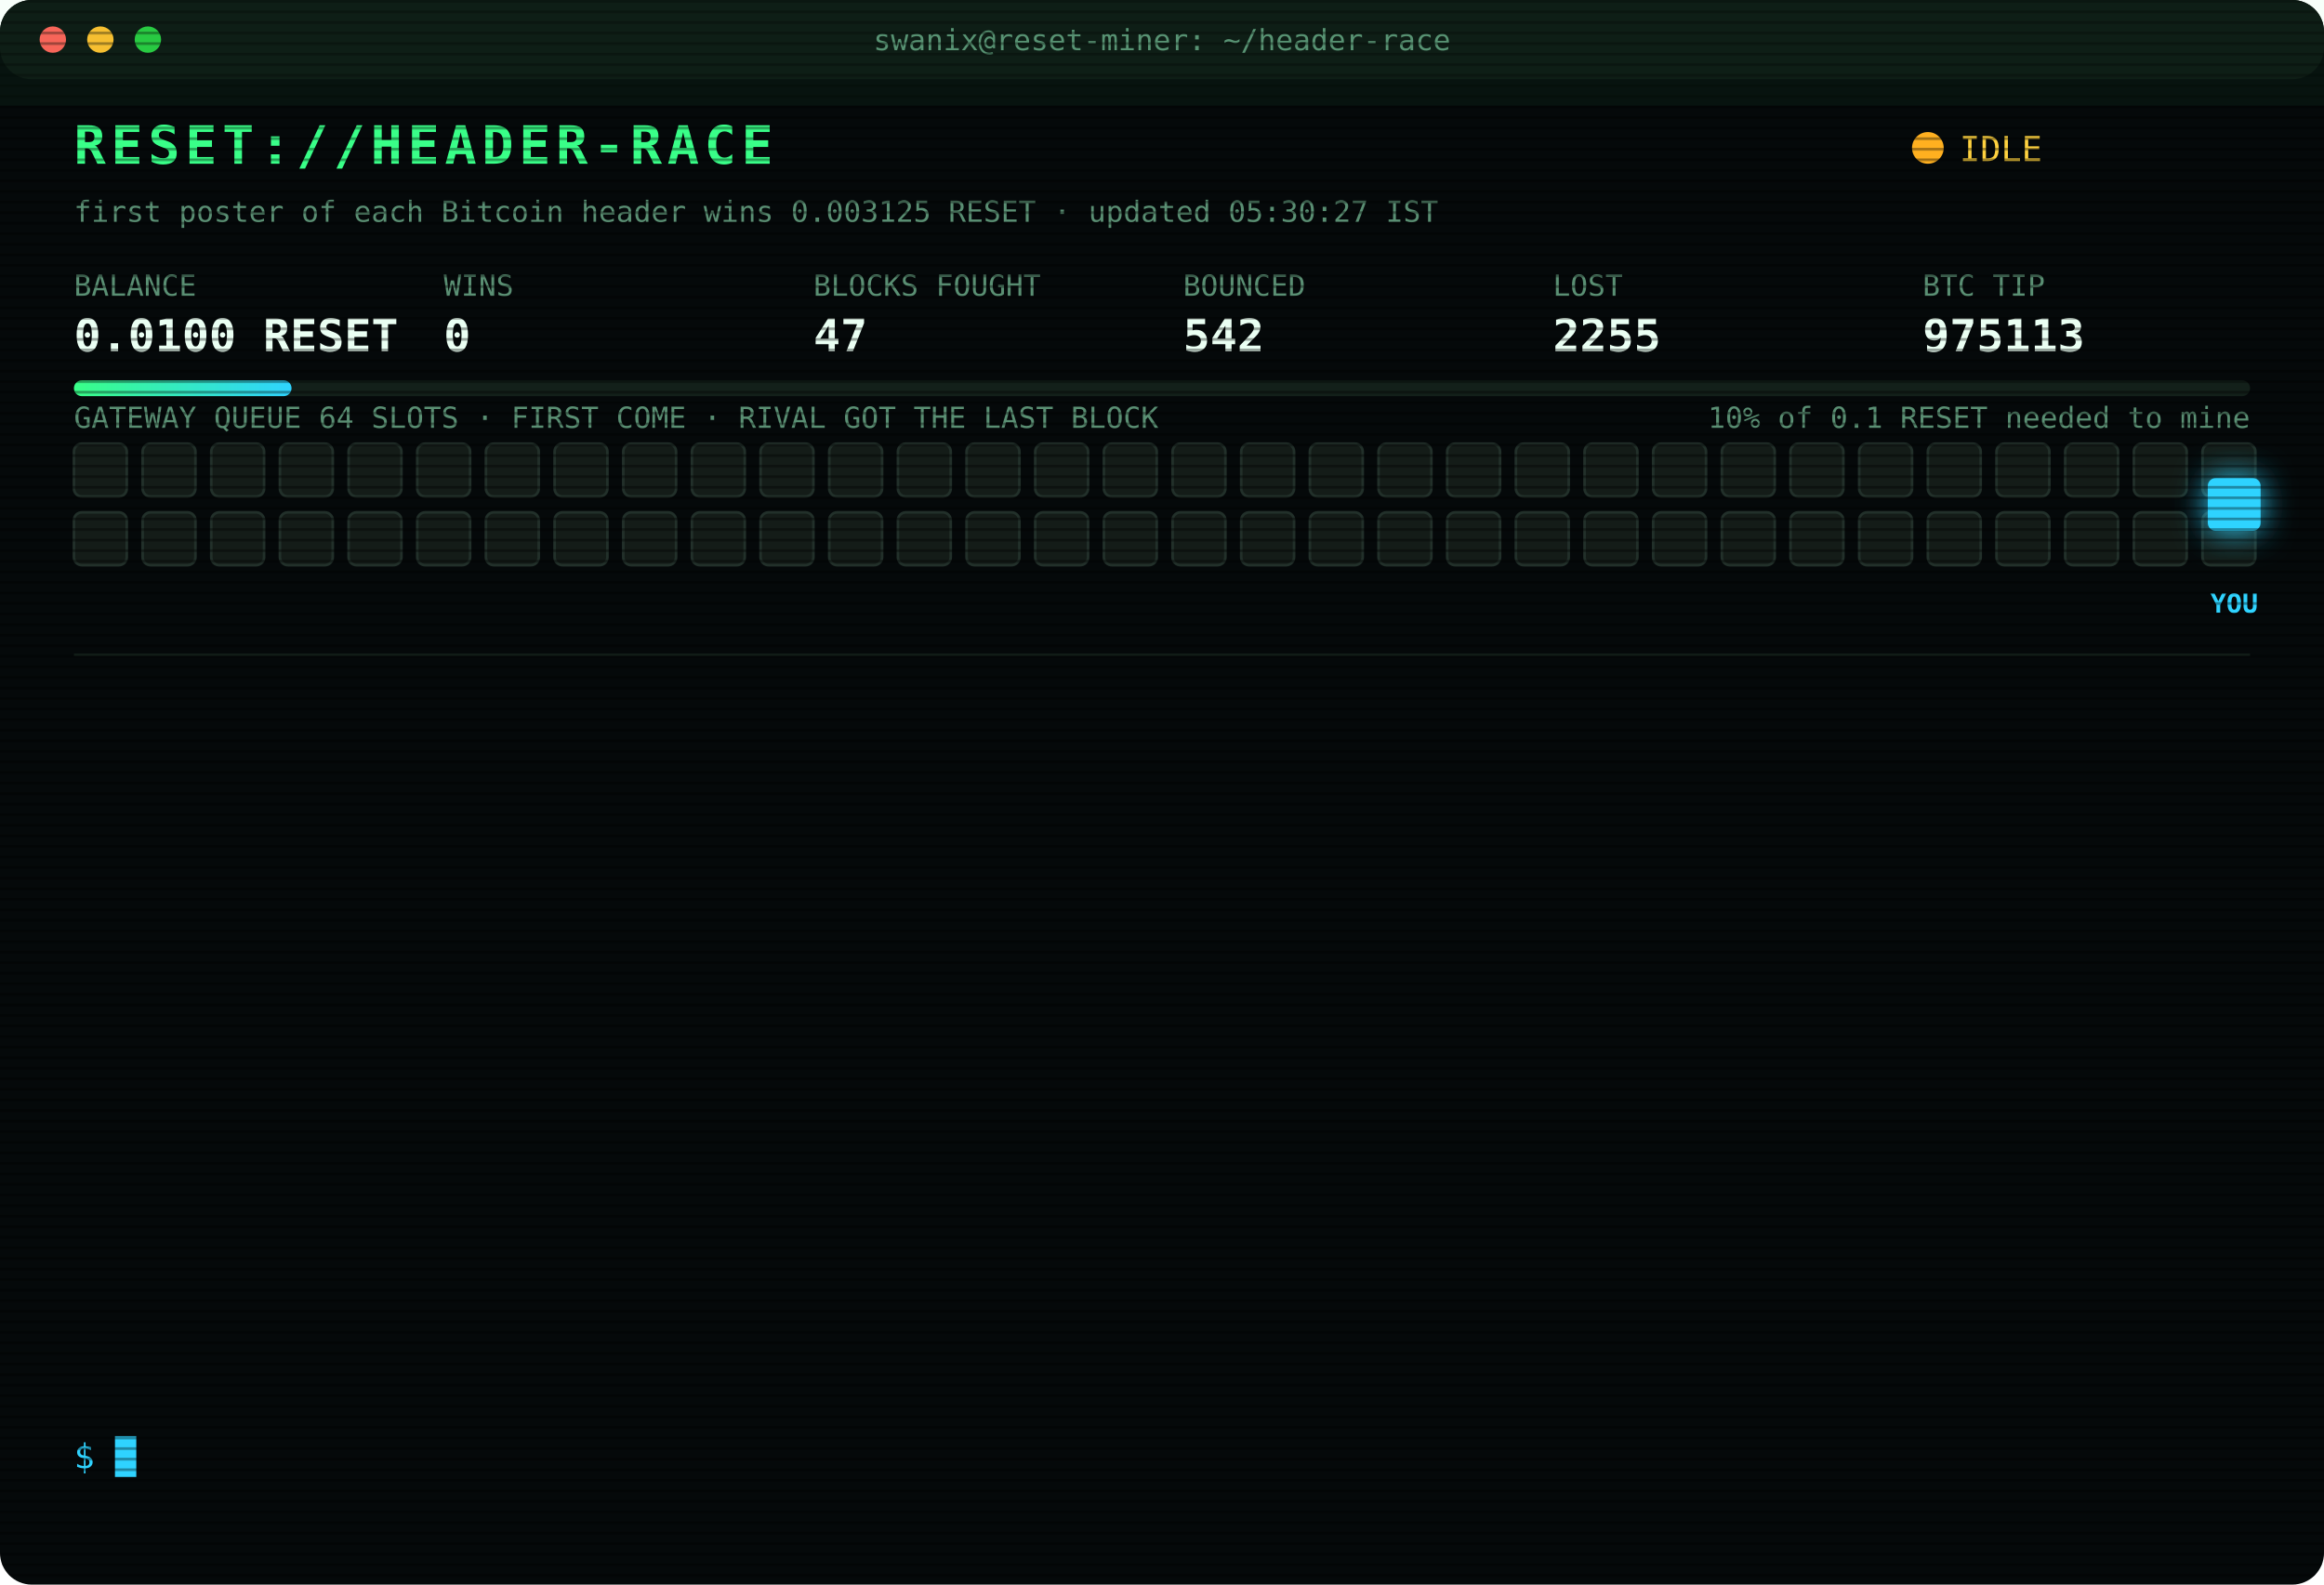
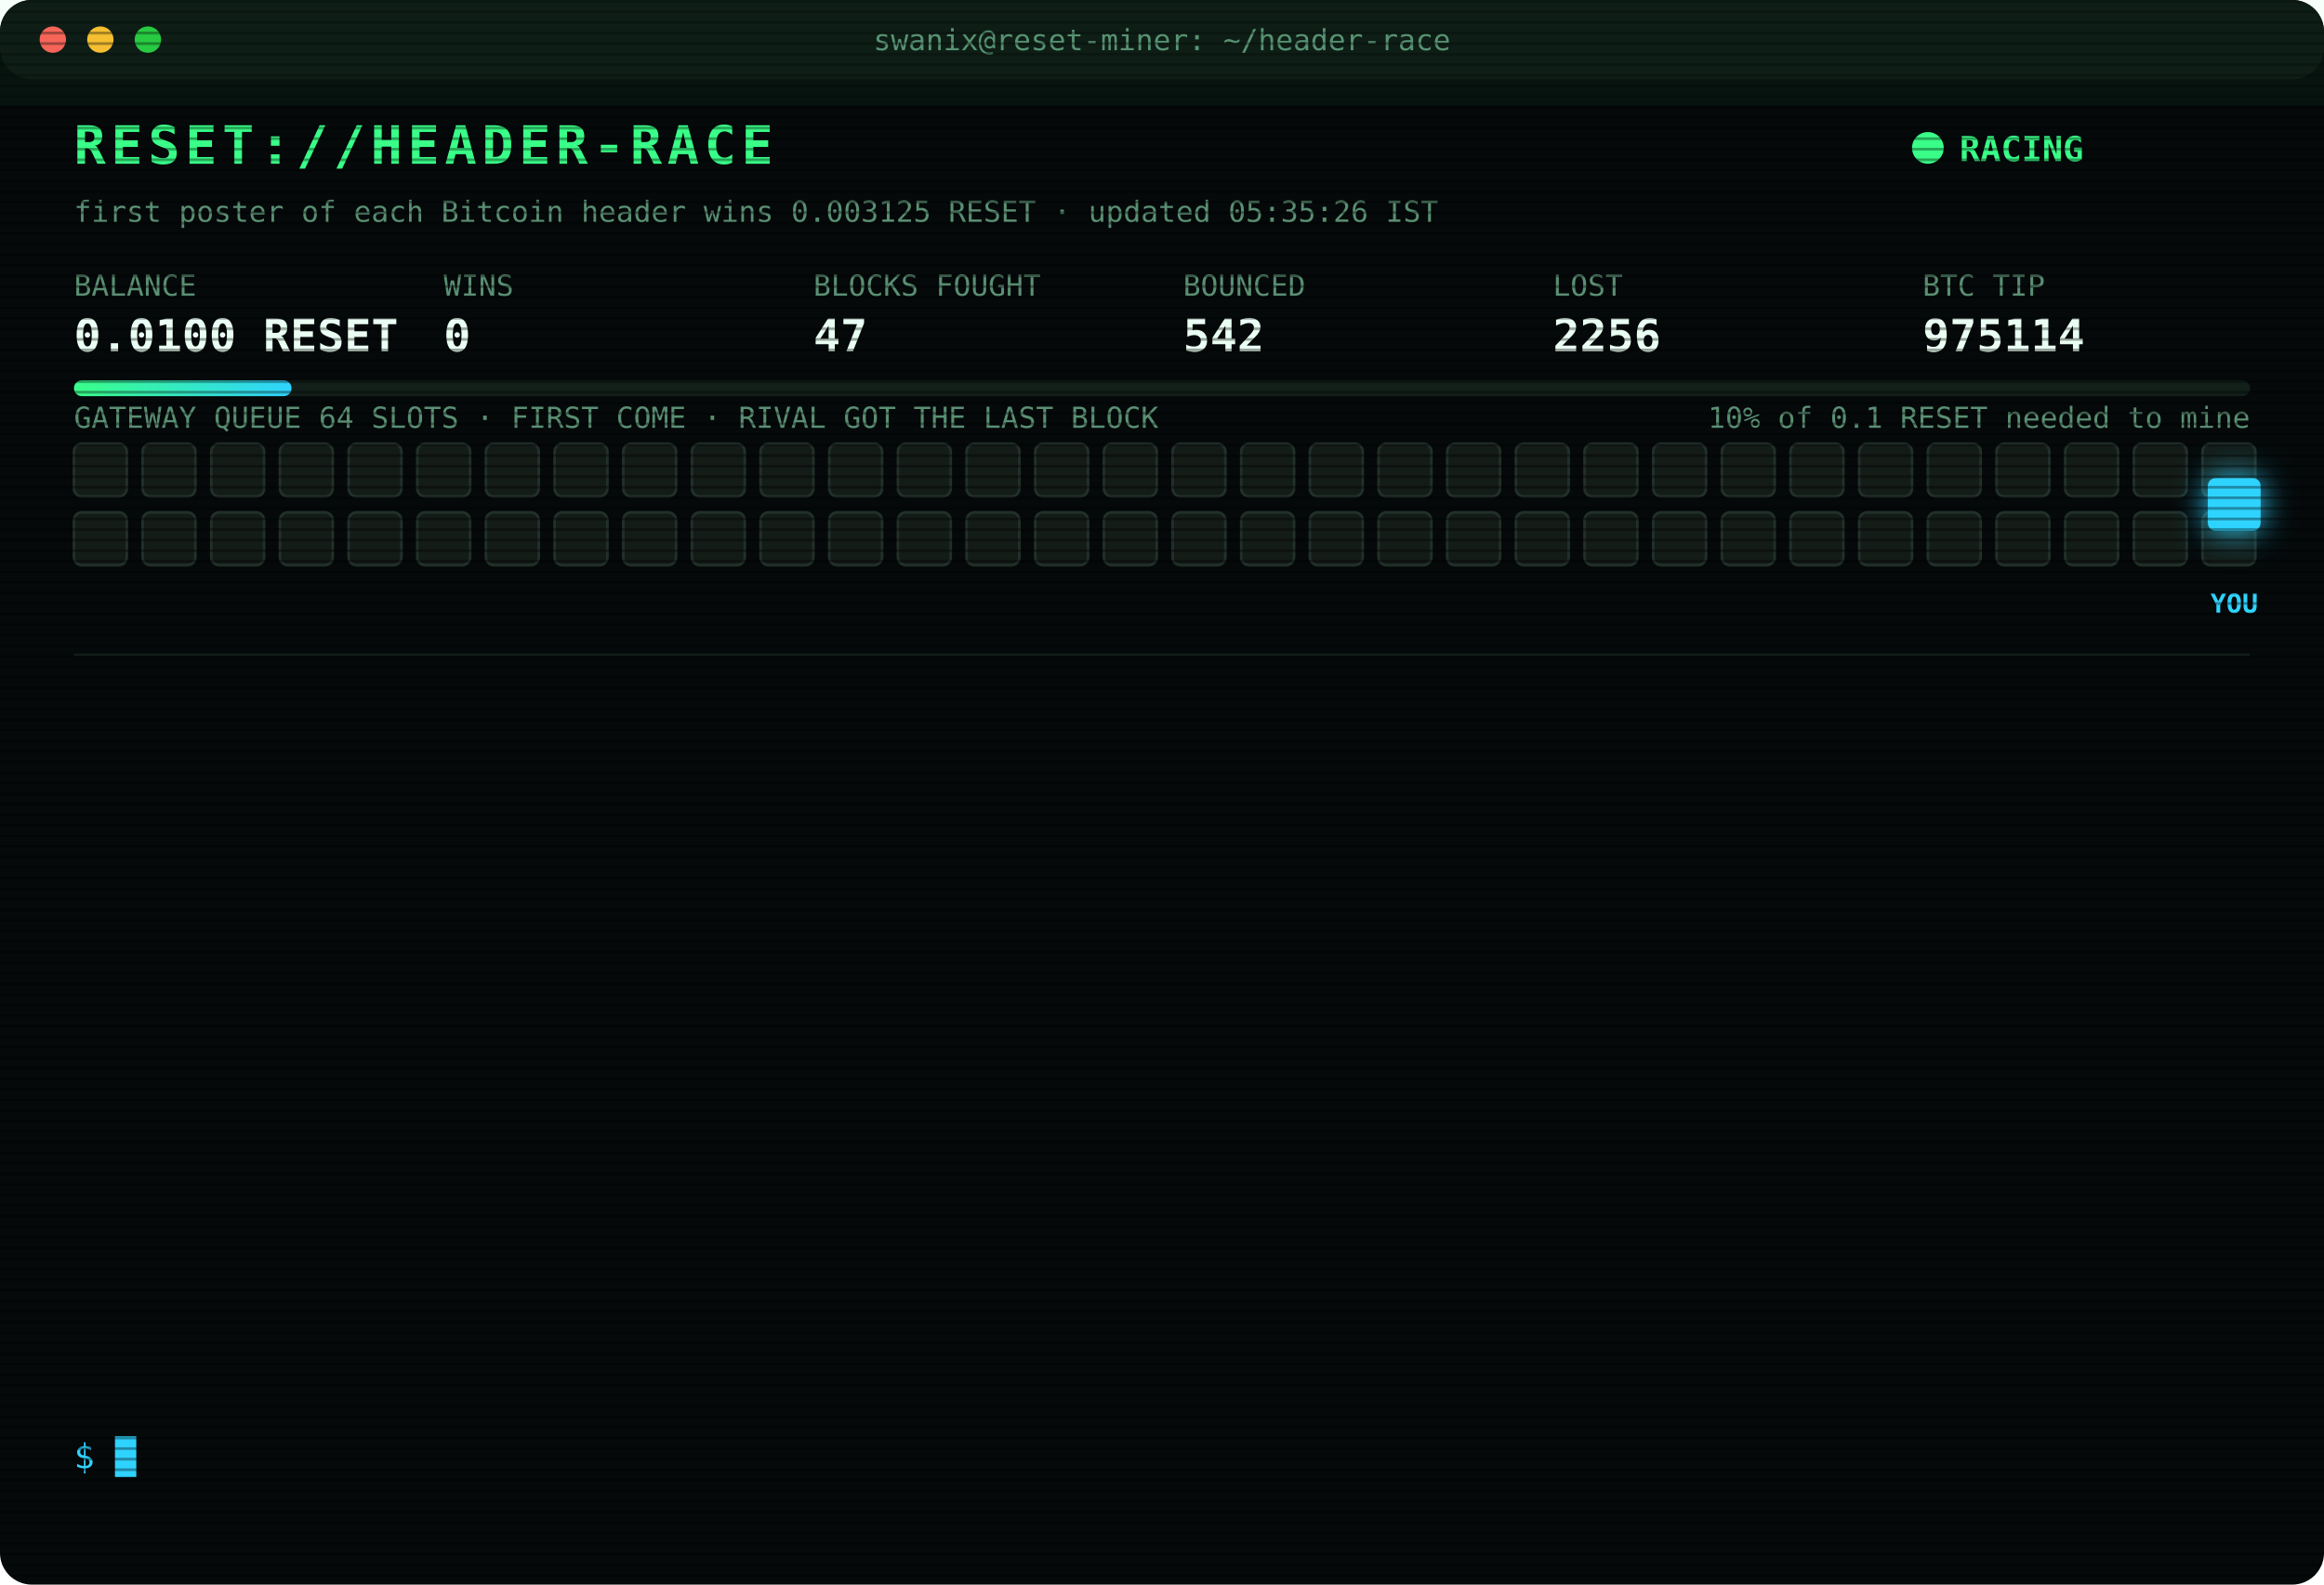
<svg xmlns="http://www.w3.org/2000/svg" width="880" height="600" viewBox="0 0 880 600" font-family="ui-monospace,SFMono-Regular,Menlo,Consolas,monospace">
  <style>
text{font-size:13px;fill:#7CFFB2}
.title{font-size:20px;font-weight:700;fill:#39FF88;letter-spacing:2px;animation:glitch 3s infinite steps(1)}
.sub{fill:#2fd3ff}.k{fill:#5a8f73;font-size:11px}.v{font-size:17px;font-weight:700;fill:#eafff3}
.ts{fill:#3f6b56}.boot{fill:#2fd3ff}.dim{fill:#5a8f73}.bad{fill:#ff4d6d}.warn{fill:#ffd23f}.mag{fill:#ff5cf0}.win{fill:#39FF88;font-weight:700}
.tag{font-size:10px;fill:#2fd3ff;font-weight:700}
.rival{fill:#26332c;stroke:#3c5a49;animation:jam 1.2s infinite alternate}
.idle{fill:#141c18;stroke:#22302a;animation:breathe 4s infinite}
.me{fill:#2fd3ff;filter:drop-shadow(0 0 6px #2fd3ff)}
.hover{animation:nudge 1.1s infinite ease-in-out}.bounce{animation:kick 1.4s infinite}
.ln{opacity:0;animation:in .4s forwards}
.cur{animation:blink 1s infinite steps(1)}
.scan{animation:scan 6s infinite linear}
.led{animation:blink 1.4s infinite}
@keyframes in{from{opacity:0;transform:translateX(-6px)}to{opacity:1;transform:none}}
@keyframes blink{50%{opacity:0}}
@keyframes jam{to{fill:#33463b}}
@keyframes breathe{50%{opacity:.4}}
@keyframes nudge{50%{transform:translateX(-10px)}}
@keyframes kick{0%,100%{transform:none}30%{transform:translateX(-14px)}55%{transform:translateX(10px) translateY(-6px)}}
@keyframes glitch{0%,92%{transform:none}93%{transform:translateX(2px);fill:#ff4d6d}95%{transform:translateX(-2px);fill:#2fd3ff}97%{transform:none}}
@keyframes scan{from{transform:translateY(-40px)}to{transform:translateY(600px)}}
</style>
  <defs>
    <pattern id="sl" width="4" height="4" patternUnits="userSpaceOnUse">
      <rect width="4" height="1" fill="#000" opacity=".35" />
    </pattern>
    <linearGradient id="bar">
      <stop offset="0" stop-color="#39FF88" />
      <stop offset="1" stop-color="#2fd3ff" />
    </linearGradient>
  </defs>
  <rect width="880" height="600" rx="12" fill="#05090a" />
  <rect width="880" height="30" rx="12" fill="#0d1512" />
  <circle cx="20" cy="15" r="5" fill="#ff5f57" />
  <circle cx="38" cy="15" r="5" fill="#febc2e" />
  <circle cx="56" cy="15" r="5" fill="#28c840" />
  <text x="440" y="19" text-anchor="middle" class="k">swanix@reset-miner: ~/header-race</text>
  <text x="28" y="62" class="title">RESET://HEADER-RACE</text>
-   <circle class="led" cx="730" cy="56" r="6" fill="#ffb020" />
-   <text x="742" y="61" class="warn">IDLE</text>
-   <text x="28" y="84" class="k">first poster of each Bitcoin header wins 0.003125 RESET · updated 05:30:27 IST</text>
+   <circle class="led" cx="730" cy="56" r="6" fill="#39FF88" />
+   <text x="742" y="61" class="win">RACING</text>
+   <text x="28" y="84" class="k">first poster of each Bitcoin header wins 0.003125 RESET · updated 05:35:26 IST</text>
  <text x="28" y="112" class="k">BALANCE</text>
  <text x="28" y="133" class="v">0.0100 RESET</text>
  <text x="168" y="112" class="k">WINS</text>
  <text x="168" y="133" class="v">0</text>
  <text x="308" y="112" class="k">BLOCKS FOUGHT</text>
  <text x="308" y="133" class="v">47</text>
  <text x="448" y="112" class="k">BOUNCED</text>
  <text x="448" y="133" class="v">542</text>
  <text x="588" y="112" class="k">LOST</text>
-   <text x="588" y="133" class="v">2255</text>
+   <text x="588" y="133" class="v">2256</text>
  <text x="728" y="112" class="k">BTC TIP</text>
-   <text x="728" y="133" class="v">975113</text>
+   <text x="728" y="133" class="v">975114</text>
  <rect x="28" y="144" width="824" height="6" rx="3" fill="#13201a" />
  <rect x="28" y="144" width="82.4" height="6" rx="3" fill="url(#bar)" />
  <text x="852" y="162" text-anchor="end" class="k">10% of 0.1 RESET needed to mine</text>
  <text x="28" y="162" class="k">GATEWAY QUEUE 64 SLOTS · FIRST COME · RIVAL GOT THE LAST BLOCK</text>
  <rect class="idle" x="28" y="168" width="20" height="20" rx="3" style="animation-delay:0.00s" />
  <rect class="idle" x="54" y="168" width="20" height="20" rx="3" style="animation-delay:0.05s" />
  <rect class="idle" x="80" y="168" width="20" height="20" rx="3" style="animation-delay:0.10s" />
  <rect class="idle" x="106" y="168" width="20" height="20" rx="3" style="animation-delay:0.15s" />
  <rect class="idle" x="132" y="168" width="20" height="20" rx="3" style="animation-delay:0.20s" />
  <rect class="idle" x="158" y="168" width="20" height="20" rx="3" style="animation-delay:0.25s" />
  <rect class="idle" x="184" y="168" width="20" height="20" rx="3" style="animation-delay:0.30s" />
  <rect class="idle" x="210" y="168" width="20" height="20" rx="3" style="animation-delay:0.35s" />
  <rect class="idle" x="236" y="168" width="20" height="20" rx="3" style="animation-delay:0.40s" />
  <rect class="idle" x="262" y="168" width="20" height="20" rx="3" style="animation-delay:0.45s" />
  <rect class="idle" x="288" y="168" width="20" height="20" rx="3" style="animation-delay:0.50s" />
  <rect class="idle" x="314" y="168" width="20" height="20" rx="3" style="animation-delay:0.55s" />
  <rect class="idle" x="340" y="168" width="20" height="20" rx="3" style="animation-delay:0.60s" />
  <rect class="idle" x="366" y="168" width="20" height="20" rx="3" style="animation-delay:0.65s" />
  <rect class="idle" x="392" y="168" width="20" height="20" rx="3" style="animation-delay:0.70s" />
  <rect class="idle" x="418" y="168" width="20" height="20" rx="3" style="animation-delay:0.75s" />
  <rect class="idle" x="444" y="168" width="20" height="20" rx="3" style="animation-delay:0.80s" />
  <rect class="idle" x="470" y="168" width="20" height="20" rx="3" style="animation-delay:0.85s" />
  <rect class="idle" x="496" y="168" width="20" height="20" rx="3" style="animation-delay:0.90s" />
  <rect class="idle" x="522" y="168" width="20" height="20" rx="3" style="animation-delay:0.95s" />
  <rect class="idle" x="548" y="168" width="20" height="20" rx="3" style="animation-delay:1.00s" />
  <rect class="idle" x="574" y="168" width="20" height="20" rx="3" style="animation-delay:1.05s" />
  <rect class="idle" x="600" y="168" width="20" height="20" rx="3" style="animation-delay:1.10s" />
  <rect class="idle" x="626" y="168" width="20" height="20" rx="3" style="animation-delay:1.15s" />
  <rect class="idle" x="652" y="168" width="20" height="20" rx="3" style="animation-delay:1.20s" />
  <rect class="idle" x="678" y="168" width="20" height="20" rx="3" style="animation-delay:1.25s" />
  <rect class="idle" x="704" y="168" width="20" height="20" rx="3" style="animation-delay:1.30s" />
  <rect class="idle" x="730" y="168" width="20" height="20" rx="3" style="animation-delay:1.35s" />
  <rect class="idle" x="756" y="168" width="20" height="20" rx="3" style="animation-delay:1.40s" />
  <rect class="idle" x="782" y="168" width="20" height="20" rx="3" style="animation-delay:1.45s" />
  <rect class="idle" x="808" y="168" width="20" height="20" rx="3" style="animation-delay:1.50s" />
  <rect class="idle" x="834" y="168" width="20" height="20" rx="3" style="animation-delay:1.55s" />
  <rect class="idle" x="28" y="194" width="20" height="20" rx="3" style="animation-delay:1.60s" />
  <rect class="idle" x="54" y="194" width="20" height="20" rx="3" style="animation-delay:1.65s" />
  <rect class="idle" x="80" y="194" width="20" height="20" rx="3" style="animation-delay:1.70s" />
  <rect class="idle" x="106" y="194" width="20" height="20" rx="3" style="animation-delay:1.75s" />
  <rect class="idle" x="132" y="194" width="20" height="20" rx="3" style="animation-delay:1.80s" />
  <rect class="idle" x="158" y="194" width="20" height="20" rx="3" style="animation-delay:1.85s" />
  <rect class="idle" x="184" y="194" width="20" height="20" rx="3" style="animation-delay:1.90s" />
  <rect class="idle" x="210" y="194" width="20" height="20" rx="3" style="animation-delay:1.95s" />
  <rect class="idle" x="236" y="194" width="20" height="20" rx="3" style="animation-delay:2.00s" />
  <rect class="idle" x="262" y="194" width="20" height="20" rx="3" style="animation-delay:2.05s" />
  <rect class="idle" x="288" y="194" width="20" height="20" rx="3" style="animation-delay:2.10s" />
  <rect class="idle" x="314" y="194" width="20" height="20" rx="3" style="animation-delay:2.15s" />
  <rect class="idle" x="340" y="194" width="20" height="20" rx="3" style="animation-delay:2.20s" />
  <rect class="idle" x="366" y="194" width="20" height="20" rx="3" style="animation-delay:2.25s" />
  <rect class="idle" x="392" y="194" width="20" height="20" rx="3" style="animation-delay:2.30s" />
  <rect class="idle" x="418" y="194" width="20" height="20" rx="3" style="animation-delay:2.35s" />
  <rect class="idle" x="444" y="194" width="20" height="20" rx="3" style="animation-delay:2.40s" />
  <rect class="idle" x="470" y="194" width="20" height="20" rx="3" style="animation-delay:2.45s" />
  <rect class="idle" x="496" y="194" width="20" height="20" rx="3" style="animation-delay:2.50s" />
  <rect class="idle" x="522" y="194" width="20" height="20" rx="3" style="animation-delay:2.55s" />
  <rect class="idle" x="548" y="194" width="20" height="20" rx="3" style="animation-delay:2.60s" />
  <rect class="idle" x="574" y="194" width="20" height="20" rx="3" style="animation-delay:2.65s" />
  <rect class="idle" x="600" y="194" width="20" height="20" rx="3" style="animation-delay:2.70s" />
  <rect class="idle" x="626" y="194" width="20" height="20" rx="3" style="animation-delay:2.75s" />
  <rect class="idle" x="652" y="194" width="20" height="20" rx="3" style="animation-delay:2.80s" />
  <rect class="idle" x="678" y="194" width="20" height="20" rx="3" style="animation-delay:2.85s" />
  <rect class="idle" x="704" y="194" width="20" height="20" rx="3" style="animation-delay:2.90s" />
  <rect class="idle" x="730" y="194" width="20" height="20" rx="3" style="animation-delay:2.95s" />
  <rect class="idle" x="756" y="194" width="20" height="20" rx="3" style="animation-delay:3.00s" />
  <rect class="idle" x="782" y="194" width="20" height="20" rx="3" style="animation-delay:3.05s" />
  <rect class="idle" x="808" y="194" width="20" height="20" rx="3" style="animation-delay:3.10s" />
  <rect class="idle" x="834" y="194" width="20" height="20" rx="3" style="animation-delay:3.15s" />
  <g class="hover">
    <rect class="me" x="836" y="181" width="20" height="20" rx="3" />
    <text class="tag" x="846" y="232" text-anchor="middle">YOU</text>
  </g>
  <line x1="28" x2="852" y1="248" y2="248" stroke="#13201a" />
  <g class="ln" style="animation-delay:0.40s">
-     <text x="28" y="270" class="ts">03:27:25</text>
-     <text x="104" y="270" class="bad">[LOST] #975102 taken by a rival miner</text>
+     <text x="28" y="270" class="ts">03:28:58</text>
+     <text x="104" y="270" class="bad">[LOST] #975103 taken by a rival miner</text>
  </g>
  <g class="ln" style="animation-delay:0.65s">
-     <text x="28" y="292" class="ts">03:28:58</text>
-     <text x="104" y="292" class="bad">[LOST] #975103 taken by a rival miner</text>
+     <text x="28" y="292" class="ts">03:30:24</text>
+     <text x="104" y="292" class="bad">[LOST] #975104 taken by a rival miner</text>
  </g>
  <g class="ln" style="animation-delay:0.90s">
-     <text x="28" y="314" class="ts">03:30:24</text>
-     <text x="104" y="314" class="bad">[LOST] #975104 taken by a rival miner</text>
+     <text x="28" y="314" class="ts">03:40:00</text>
+     <text x="104" y="314" class="bad">[LOST] #975105 taken by a rival miner</text>
  </g>
  <g class="ln" style="animation-delay:1.15s">
-     <text x="28" y="336" class="ts">03:40:00</text>
-     <text x="104" y="336" class="bad">[LOST] #975105 taken by a rival miner</text>
+     <text x="28" y="336" class="ts">04:27:50</text>
+     <text x="104" y="336" class="bad">[LOST] #975106 taken by a rival miner</text>
  </g>
  <g class="ln" style="animation-delay:1.40s">
-     <text x="28" y="358" class="ts">04:27:50</text>
-     <text x="104" y="358" class="bad">[LOST] #975106 taken by a rival miner</text>
+     <text x="28" y="358" class="ts">04:33:57</text>
+     <text x="104" y="358" class="bad">[LOST] #975107 taken by a rival miner</text>
  </g>
  <g class="ln" style="animation-delay:1.65s">
-     <text x="28" y="380" class="ts">04:33:57</text>
-     <text x="104" y="380" class="bad">[LOST] #975107 taken by a rival miner</text>
+     <text x="28" y="380" class="ts">04:36:39</text>
+     <text x="104" y="380" class="bad">[LOST] #975108 taken by a rival miner</text>
  </g>
  <g class="ln" style="animation-delay:1.90s">
-     <text x="28" y="402" class="ts">04:36:39</text>
-     <text x="104" y="402" class="bad">[LOST] #975108 taken by a rival miner</text>
+     <text x="28" y="402" class="ts">04:40:43</text>
+     <text x="104" y="402" class="dim">[STINT END] calls 756 · wins 0</text>
  </g>
  <g class="ln" style="animation-delay:2.15s">
-     <text x="28" y="424" class="ts">04:40:43</text>
-     <text x="104" y="424" class="dim">[STINT END] calls 756 · wins 0</text>
+     <text x="28" y="424" class="ts">04:45:29</text>
+     <text x="104" y="424" class="boot">[BOOT] racer v3 online · 3 feeds · stint 340m</text>
  </g>
  <g class="ln" style="animation-delay:2.40s">
-     <text x="28" y="446" class="ts">04:45:29</text>
-     <text x="104" y="446" class="boot">[BOOT] racer v3 online · 3 feeds · stint 340m</text>
+     <text x="28" y="446" class="ts">04:47:24</text>
+     <text x="104" y="446" class="bad">[LOST] #975110 taken by a rival miner</text>
  </g>
  <g class="ln" style="animation-delay:2.65s">
-     <text x="28" y="468" class="ts">04:47:24</text>
-     <text x="104" y="468" class="bad">[LOST] #975110 taken by a rival miner</text>
+     <text x="28" y="468" class="ts">04:48:35</text>
+     <text x="104" y="468" class="bad">[LOST] #975111 taken by a rival miner</text>
  </g>
  <g class="ln" style="animation-delay:2.90s">
-     <text x="28" y="490" class="ts">04:48:35</text>
-     <text x="104" y="490" class="bad">[LOST] #975111 taken by a rival miner</text>
+     <text x="28" y="490" class="ts">04:51:56</text>
+     <text x="104" y="490" class="bad">[LOST] #975112 taken by a rival miner</text>
  </g>
  <g class="ln" style="animation-delay:3.15s">
-     <text x="28" y="512" class="ts">04:51:56</text>
-     <text x="104" y="512" class="bad">[LOST] #975112 taken by a rival miner</text>
+     <text x="28" y="512" class="ts">05:09:45</text>
+     <text x="104" y="512" class="bad">[LOST] #975113 taken by a rival miner</text>
  </g>
  <g class="ln" style="animation-delay:3.40s">
-     <text x="28" y="534" class="ts">05:09:45</text>
-     <text x="104" y="534" class="bad">[LOST] #975113 taken by a rival miner</text>
+     <text x="28" y="534" class="ts">05:35:26</text>
+     <text x="104" y="534" class="bad">[LOST] #975114 taken by a rival miner</text>
  </g>
  <text x="28" y="556" class="sub">$ <tspan class="cur">█</tspan>
  </text>
  <rect width="880" height="600" rx="12" fill="url(#sl)" pointer-events="none" />
  <rect class="scan" width="880" height="40" fill="#39FF88" opacity=".04" />
</svg>
